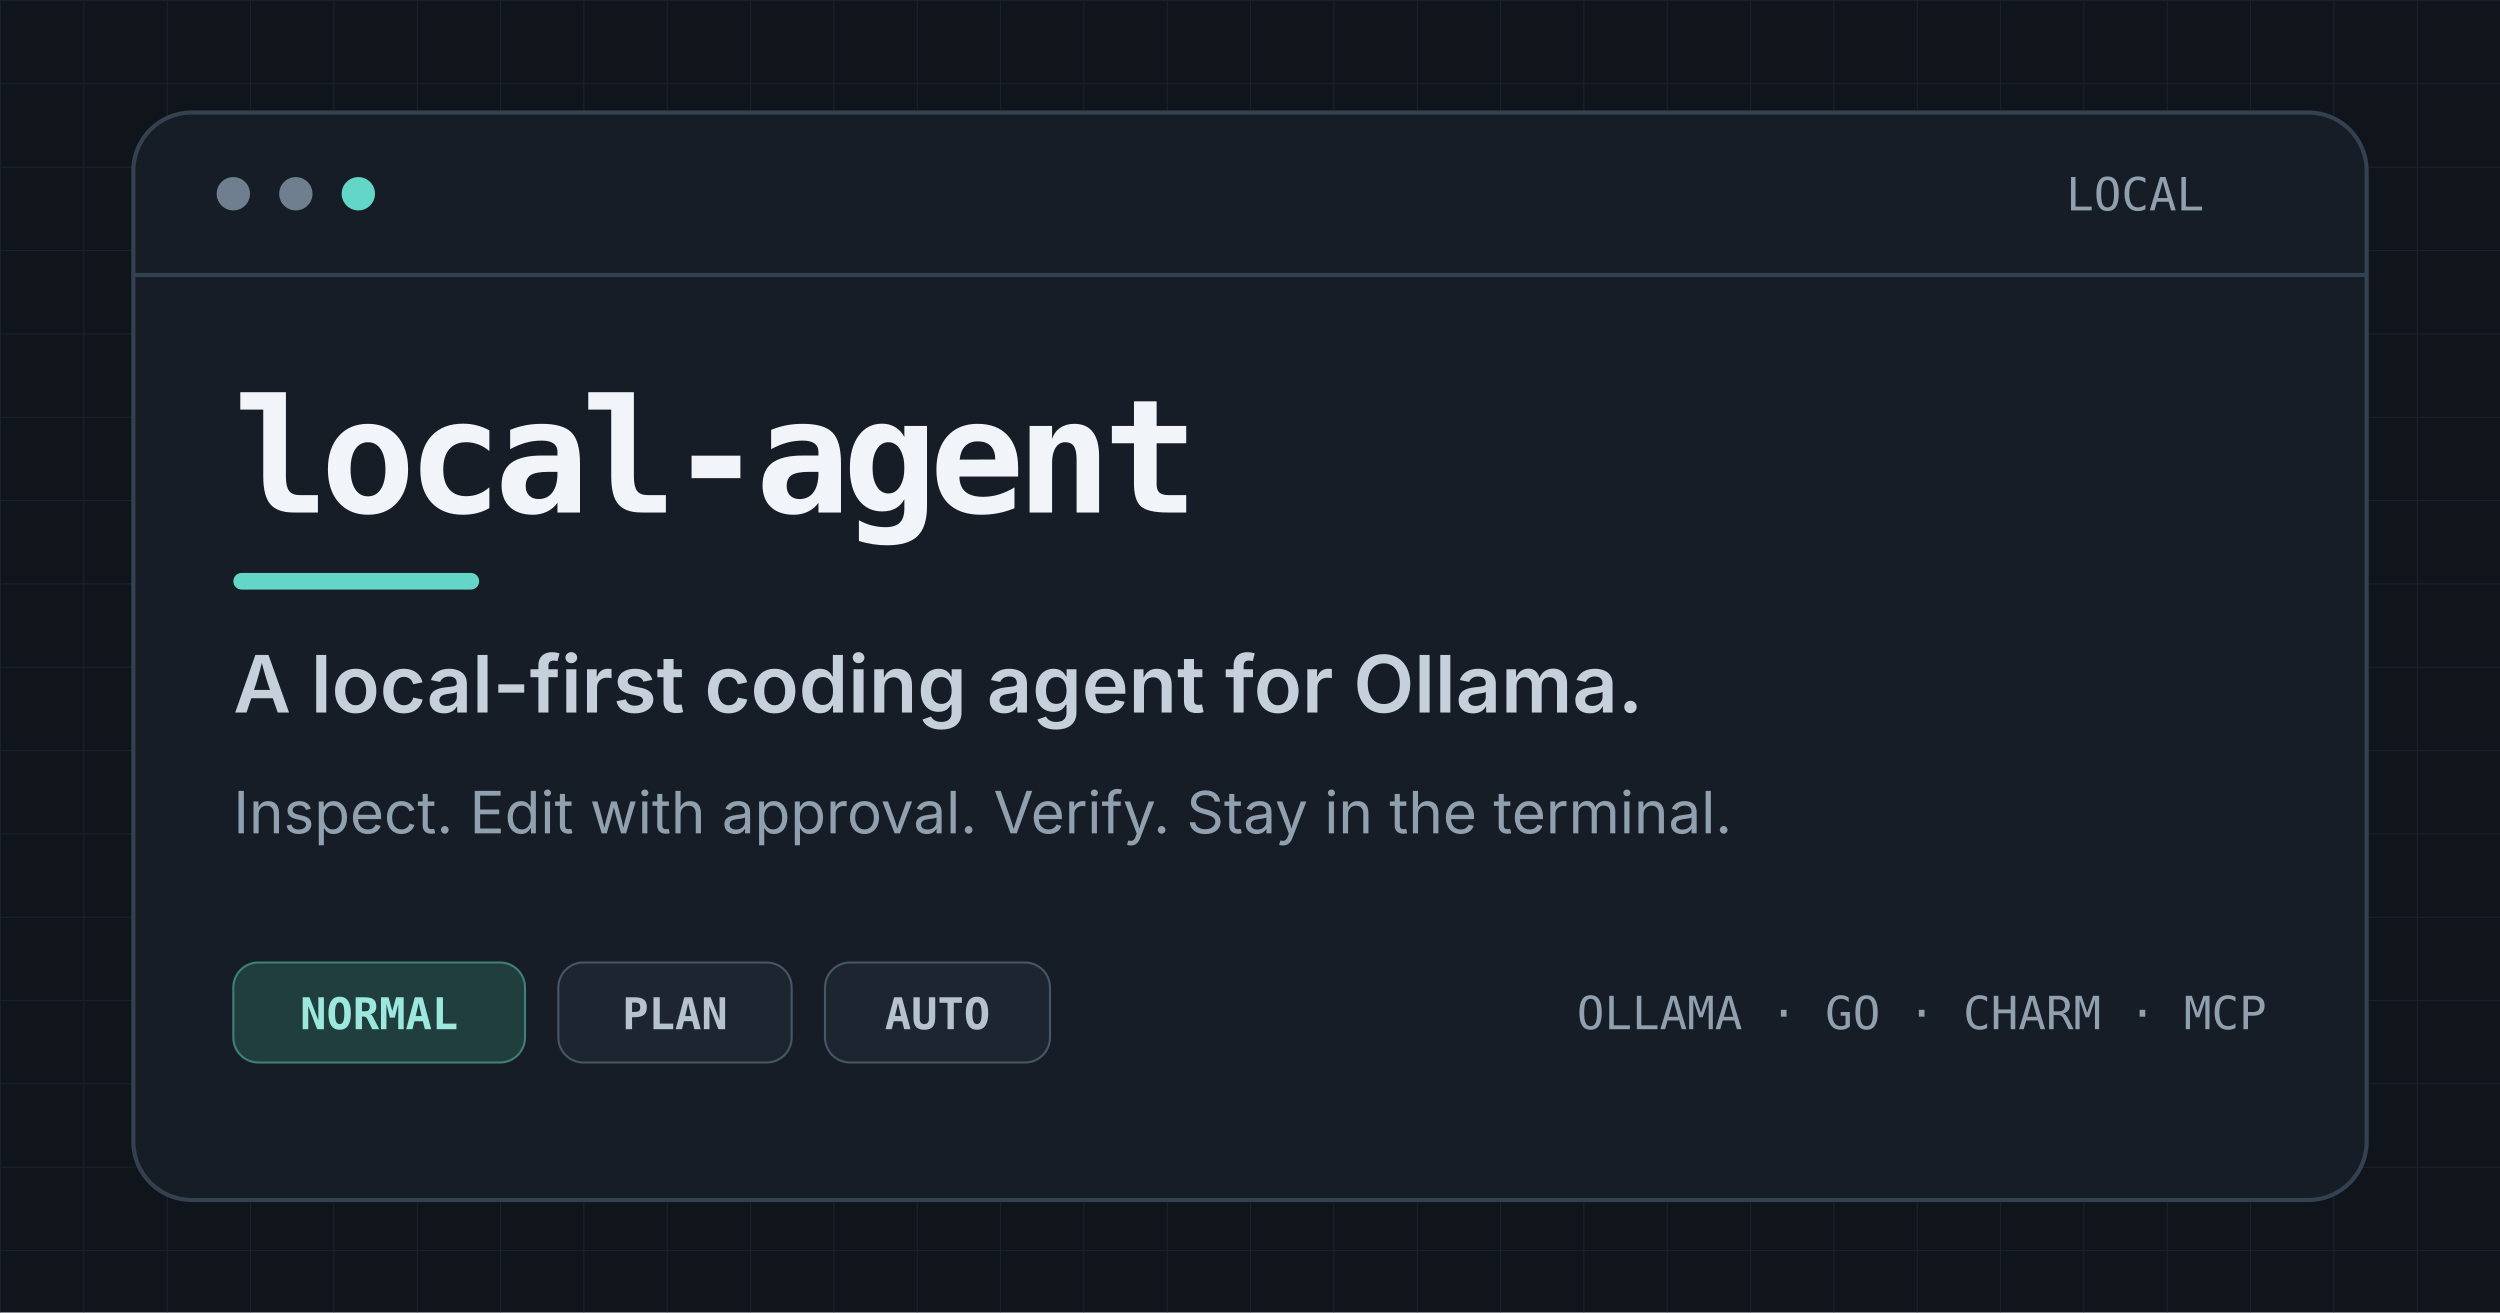
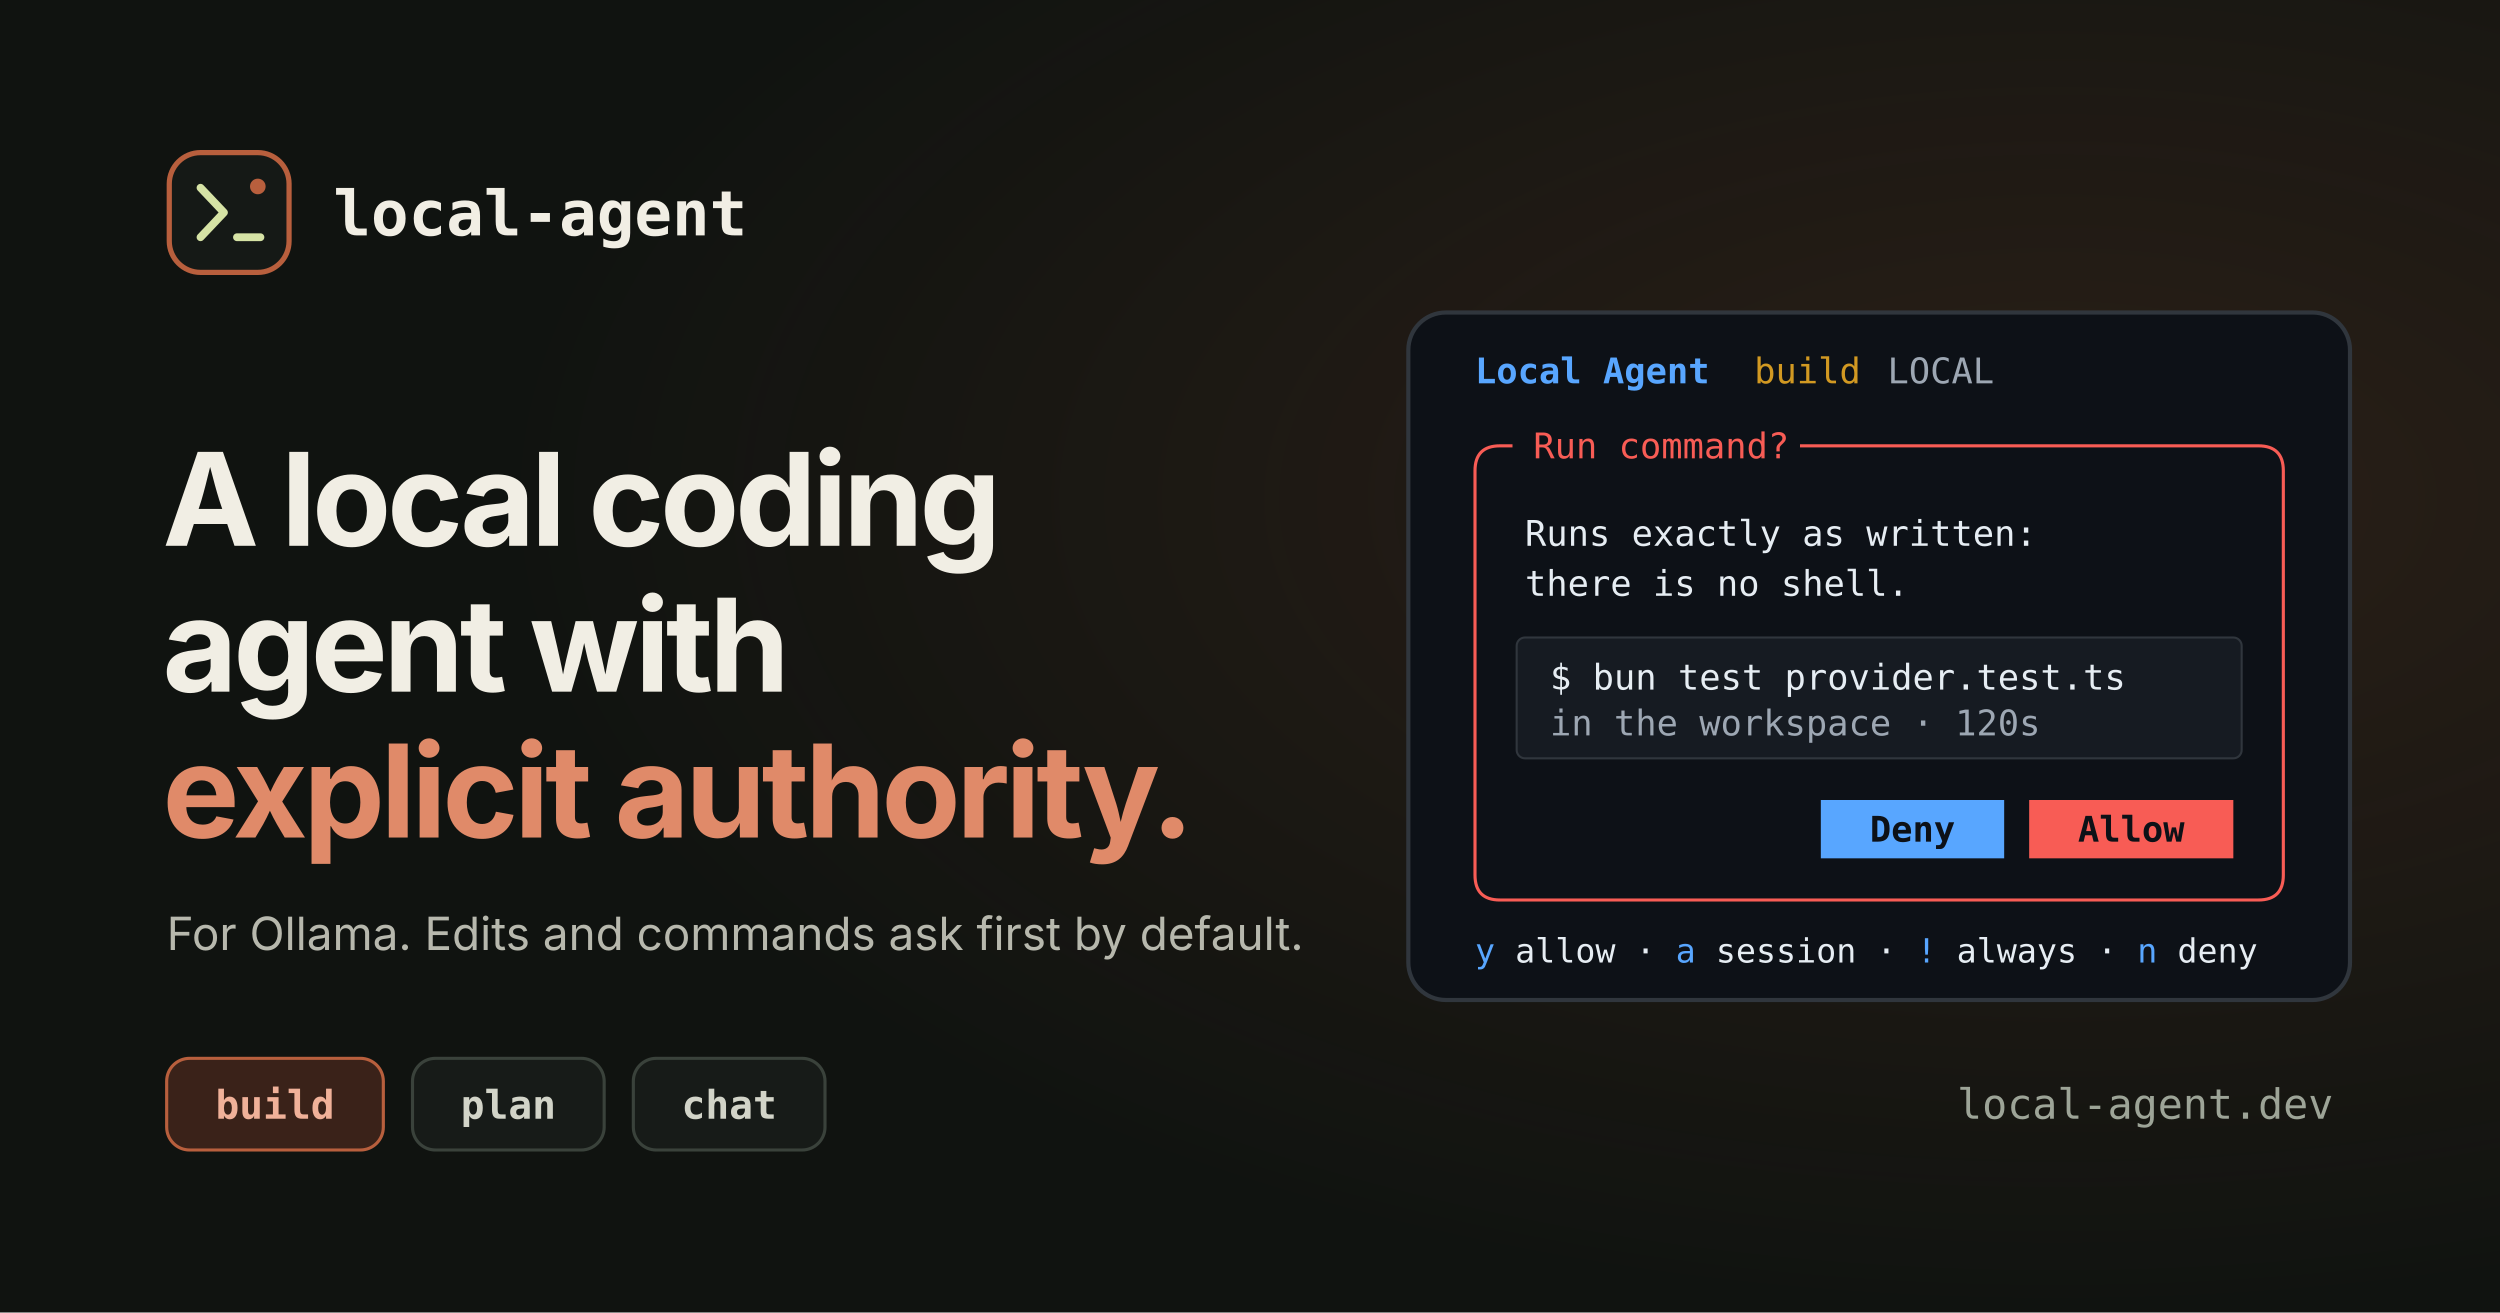
<svg xmlns="http://www.w3.org/2000/svg" width="1200" height="630" viewBox="0 0 1200 630" role="img" aria-labelledby="social-title social-description">
  <defs>
-     <pattern id="grid" width="40" height="40" patternUnits="userSpaceOnUse">
-       <path d="M40 0H0V40" fill="none" stroke="#27313d" stroke-width="1" opacity="0.42" />
-     </pattern>
+     <radialGradient id="glow" cx="0.82" cy="0.38" r="0.62">
+       <stop offset="0" stop-color="#b85f3d" stop-opacity="0.16" />
+       <stop offset="1" stop-color="#b85f3d" stop-opacity="0" />
+     </radialGradient>
  </defs>
-   <rect width="1200" height="630" fill="#10151c" />
-   <rect width="1200" height="630" fill="url(#grid)" />
-   <rect x="64" y="54" width="1072" height="522" rx="28" fill="#161d26" stroke="#344150" stroke-width="2" />
-   <path d="M64 132H1136" stroke="#344150" stroke-width="2" />
-   <circle cx="112" cy="93" r="8" fill="#6f7f8f" />
-   <circle cx="142" cy="93" r="8" fill="#6f7f8f" />
-   <circle cx="172" cy="93" r="8" fill="#63d6c7" />
-   <text x="1058" y="101" text-anchor="end" fill="#91a0af" font-family="ui-monospace, SFMono-Regular, Menlo, Consolas, monospace" font-size="22">LOCAL</text>
-   <text x="112" y="246" fill="#f1f5f9" font-family="ui-monospace, SFMono-Regular, Menlo, Consolas, monospace" font-size="76" font-weight="700" letter-spacing="-4">local-agent</text>
-   <rect x="112" y="275" width="118" height="8" rx="4" fill="#63d6c7" />
-   <text x="112" y="342" fill="#c6d0da" font-family="ui-sans-serif, system-ui, -apple-system, BlinkMacSystemFont, sans-serif" font-size="38" font-weight="600">A local-first coding agent for Ollama.</text>
-   <text x="112" y="400" fill="#91a0af" font-family="ui-sans-serif, system-ui, -apple-system, BlinkMacSystemFont, sans-serif" font-size="28">Inspect. Edit with approval. Verify. Stay in the terminal.</text>
-   <rect x="112" y="462" width="140" height="48" rx="12" fill="#203e3d" stroke="#3f8078" />
-   <text x="182" y="494" text-anchor="middle" fill="#9ce8df" font-family="ui-monospace, SFMono-Regular, Menlo, Consolas, monospace" font-size="21" font-weight="700">NORMAL</text>
-   <rect x="268" y="462" width="112" height="48" rx="12" fill="#1d2630" stroke="#465666" />
-   <text x="324" y="494" text-anchor="middle" fill="#b6c2ce" font-family="ui-monospace, SFMono-Regular, Menlo, Consolas, monospace" font-size="21" font-weight="700">PLAN</text>
-   <rect x="396" y="462" width="108" height="48" rx="12" fill="#1d2630" stroke="#465666" />
-   <text x="450" y="494" text-anchor="middle" fill="#b6c2ce" font-family="ui-monospace, SFMono-Regular, Menlo, Consolas, monospace" font-size="21" font-weight="700">AUTO</text>
-   <text x="1088" y="494" text-anchor="end" fill="#91a0af" font-family="ui-monospace, SFMono-Regular, Menlo, Consolas, monospace" font-size="22">OLLAMA · GO · CHARM · MCP</text>
+   <rect width="1200" height="630" fill="#101310" />
+   <rect width="1200" height="630" fill="url(#glow)" />
+   <g transform="translate(80 72) scale(1.25)">
+     <rect x="1" y="1" width="46" height="46" rx="12" fill="#151916" stroke="#b85f3d" stroke-width="2" />
+     <path d="M13 14.5 22 24l-9 9.5" fill="none" stroke="#d6e3a5" stroke-width="3" stroke-linecap="round" stroke-linejoin="round" />
+     <path d="M27 33.5h9" fill="none" stroke="#d6e3a5" stroke-width="3" stroke-linecap="round" />
+     <circle cx="35" cy="14" r="3" fill="#b85f3d" />
+   </g>
+   <text x="160" y="113" fill="#f1eee4" font-family="SFMono-Regular, 'Cascadia Code', 'Roboto Mono', ui-monospace, Menlo, Consolas, monospace" font-size="30" font-weight="600">local-agent</text>
+   <g font-family="'Avenir Next', Avenir, ui-sans-serif, -apple-system, BlinkMacSystemFont, 'Segoe UI', sans-serif" font-weight="700" font-size="62" letter-spacing="-2">
+     <text x="78" y="262" fill="#f1eee4">A local coding</text>
+     <text x="78" y="332" fill="#f1eee4">agent with</text>
+     <text x="78" y="402" fill="#e08a69">explicit authority.</text>
+   </g>
+   <text x="80" y="456" fill="#b7b8ad" font-family="'Avenir Next', Avenir, ui-sans-serif, -apple-system, BlinkMacSystemFont, 'Segoe UI', sans-serif" font-size="22">For Ollama. Edits and commands ask first by default.</text>
+   <g font-family="SFMono-Regular, 'Cascadia Code', 'Roboto Mono', ui-monospace, Menlo, Consolas, monospace" font-size="19" font-weight="700" text-anchor="middle">
+     <rect x="80" y="508" width="104" height="44" rx="11" fill="#3a2219" stroke="#b85f3d" stroke-width="1.5" />
+     <text x="132" y="537" fill="#f0b199">build</text>
+     <rect x="198" y="508" width="92" height="44" rx="11" fill="#171b18" stroke="#3a423b" stroke-width="1.5" />
+     <text x="244" y="537" fill="#d2d4c8">plan</text>
+     <rect x="304" y="508" width="92" height="44" rx="11" fill="#171b18" stroke="#3a423b" stroke-width="1.5" />
+     <text x="350" y="537" fill="#d2d4c8">chat</text>
+   </g>
+   <g font-family="SFMono-Regular, 'Cascadia Code', 'Roboto Mono', ui-monospace, Menlo, Consolas, monospace" font-size="17">
+     <rect x="676" y="150" width="452" height="330" rx="18" fill="#0d1117" stroke="#30363d" stroke-width="2" />
+     <path d="M720 214H726M864 214H1084Q1096 214 1096 226V420Q1096 432 1084 432H720Q708 432 708 420V226Q708 214 720 214" fill="none" stroke="#f85c55" stroke-width="1.5" />
+     <text x="708" y="184" font-weight="700" fill="#58a6ff">Local Agent</text>
+     <text x="842" y="184" fill="#d29922">build</text>
+     <text x="906" y="184" fill="#9da7b3">LOCAL</text>
+     <text x="736" y="220" fill="#f85c55">Run command?</text>
+     <text x="732" y="262" fill="#e6edf3">Runs exactly as written:</text>
+     <text x="732" y="286" fill="#e6edf3">there is no shell.</text>
+     <rect x="728" y="306" width="348" height="58" rx="4" fill="#161b22" stroke="#30363d" />
+     <text x="744" y="331" fill="#e6edf3">$ bun test provider.test.ts</text>
+     <text x="744" y="353" fill="#9da7b3">in the workspace · 120s</text>
+     <rect x="874" y="384" width="88" height="28" fill="#58a6ff" />
+     <text x="918" y="404" fill="#0d1117" font-weight="700" text-anchor="middle">Deny</text>
+     <rect x="974" y="384" width="98" height="28" fill="#f85c55" />
+     <text x="1023" y="404" fill="#0d1117" font-weight="700" text-anchor="middle">Allow</text>
+     <text x="708" y="462" fill="#e6edf3" font-size="16">
+       <tspan fill="#58a6ff">y</tspan> allow · <tspan fill="#58a6ff">a</tspan> session · <tspan fill="#58a6ff">!</tspan> always · <tspan fill="#58a6ff">n</tspan> deny</text>
+   </g>
+   <text x="1120" y="537" text-anchor="end" fill="#9da497" font-family="SFMono-Regular, 'Cascadia Code', 'Roboto Mono', ui-monospace, Menlo, Consolas, monospace" font-size="20">local-agent.dev</text>
</svg>
